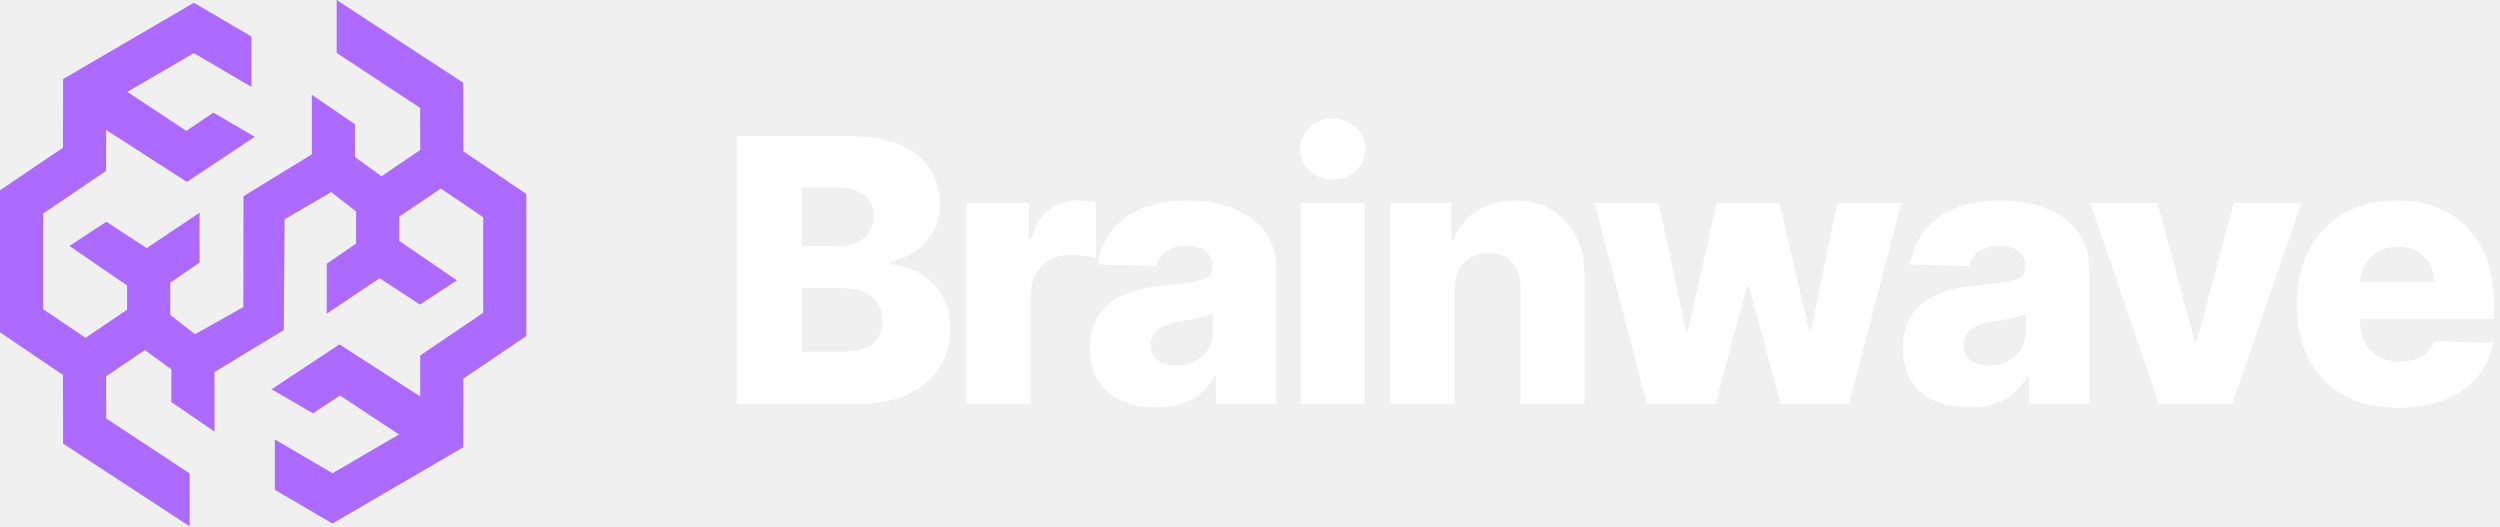
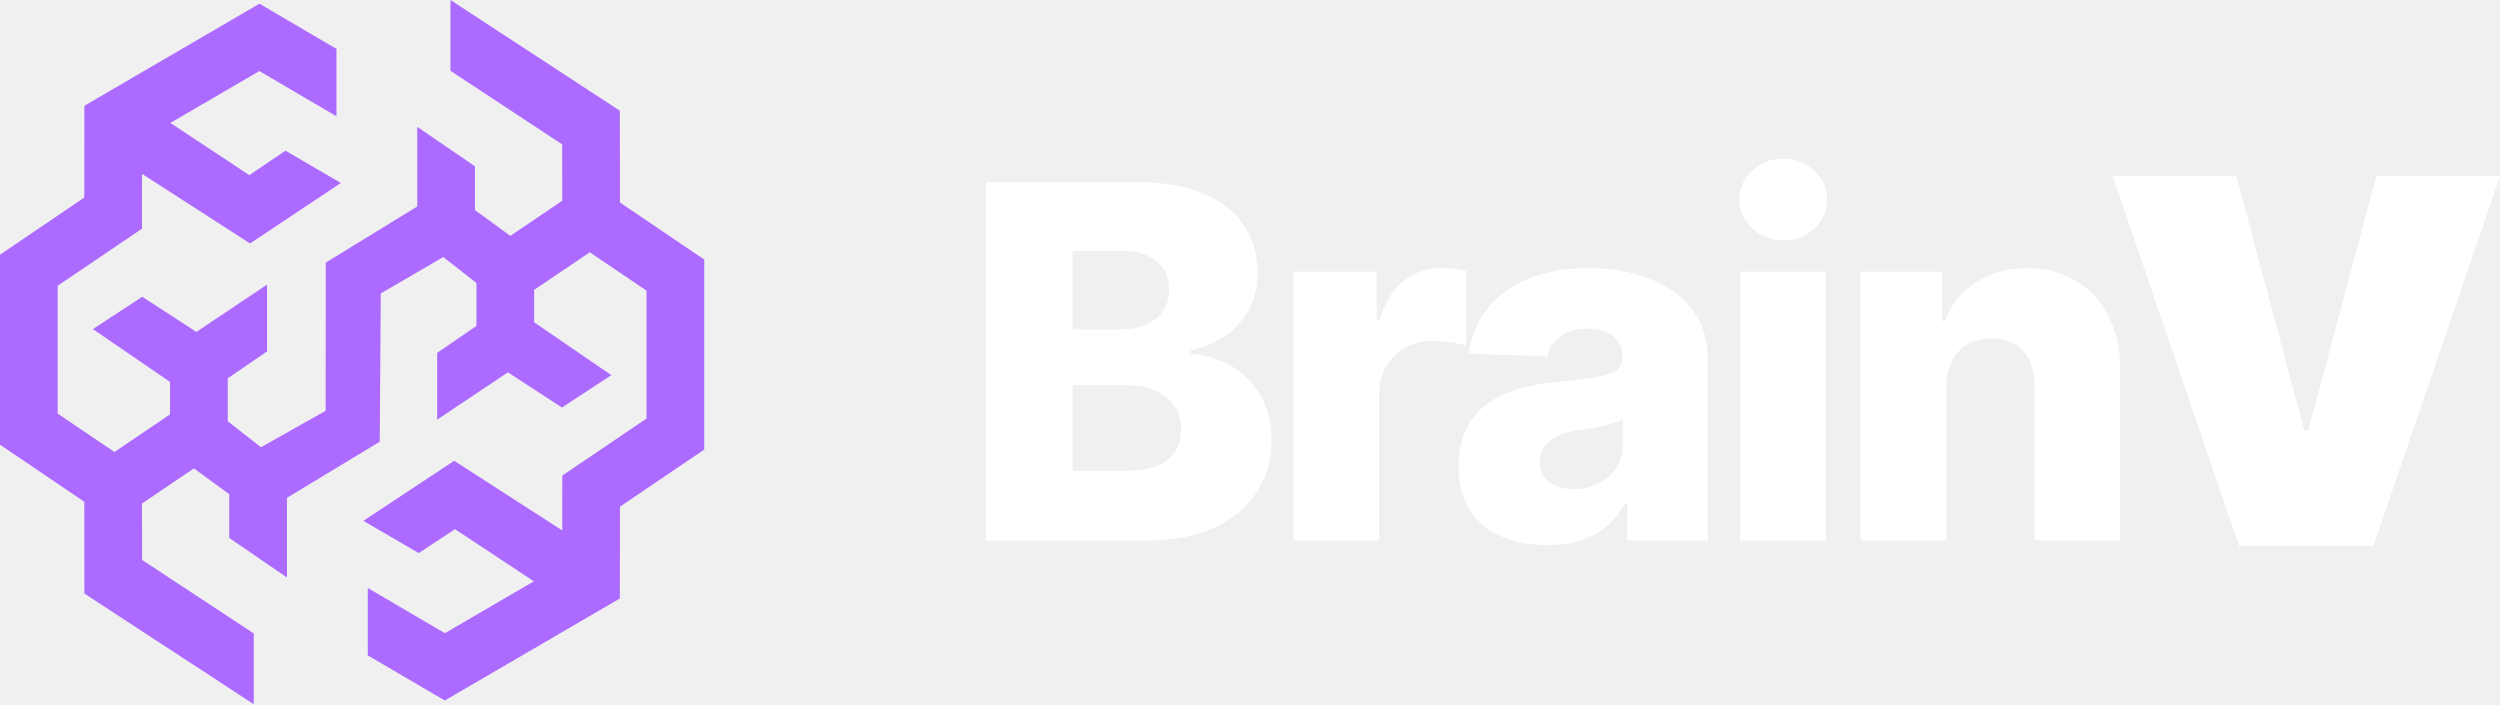
- <svg xmlns="http://www.w3.org/2000/svg" width="190" height="40" viewBox="0 0 190 40">
-   <g fill="none" fill-rule="evenodd">
-     <path fill="#FFF" fill-rule="nonzero" d="M56 30.704 56 10.34 64.492 10.34C66.016 10.34 67.292 10.556 68.32 10.986 69.354 11.417 70.129 12.021 70.646 12.796 71.17 13.572 71.432 14.47 71.432 15.491 71.432 16.266 71.269 16.959 70.945 17.569 70.62 18.172 70.172 18.673 69.602 19.07 69.032 19.468 68.373 19.746 67.624 19.905L67.624 20.104C68.445 20.144 69.204 20.366 69.901 20.771 70.603 21.175 71.167 21.738 71.591 22.461 72.015 23.177 72.227 24.025 72.227 25.006 72.227 26.1 71.949 27.078 71.392 27.94 70.835 28.795 70.03 29.471 68.976 29.968 67.922 30.459 66.642 30.704 65.138 30.704L56 30.704ZM60.922 26.736 63.965 26.736C65.032 26.736 65.817 26.534 66.321 26.13 66.831 25.726 67.087 25.162 67.087 24.44 67.087 23.916 66.964 23.465 66.719 23.087 66.474 22.703 66.126 22.408 65.675 22.202 65.224 21.99 64.684 21.884 64.054 21.884L60.922 21.884 60.922 26.736ZM60.922 18.712 63.646 18.712C64.183 18.712 64.66 18.623 65.078 18.444 65.496 18.265 65.82 18.006 66.053 17.668 66.291 17.33 66.41 16.923 66.41 16.445 66.41 15.762 66.169 15.226 65.685 14.835 65.201 14.443 64.548 14.248 63.726 14.248L60.922 14.248 60.922 18.712ZM73.474 30.704 73.474 15.431 78.197 15.431 78.197 18.215 78.356 18.215C78.634 17.208 79.088 16.459 79.718 15.968 80.348 15.471 81.08 15.222 81.915 15.222 82.141 15.222 82.373 15.239 82.612 15.272 82.85 15.299 83.072 15.342 83.278 15.401L83.278 19.627C83.046 19.548 82.741 19.485 82.363 19.438 81.992 19.392 81.66 19.369 81.369 19.369 80.792 19.369 80.272 19.498 79.808 19.756 79.35 20.008 78.989 20.363 78.724 20.82 78.465 21.271 78.336 21.801 78.336 22.411L78.336 30.704 73.474 30.704ZM87.87 30.962C86.896 30.962 86.031 30.8 85.275 30.475 84.526 30.144 83.933 29.646 83.495 28.984 83.064 28.314 82.849 27.476 82.849 26.468 82.849 25.62 82.998 24.904 83.296 24.32 83.594 23.737 84.005 23.263 84.529 22.898 85.053 22.534 85.656 22.259 86.339 22.073 87.022 21.881 87.751 21.752 88.526 21.685 89.395 21.606 90.094 21.523 90.624 21.437 91.155 21.344 91.539 21.215 91.778 21.049 92.023 20.877 92.146 20.635 92.146 20.323L92.146 20.273C92.146 19.763 91.97 19.369 91.619 19.09 91.267 18.812 90.793 18.673 90.197 18.673 89.554 18.673 89.037 18.812 88.646 19.09 88.255 19.369 88.006 19.753 87.9 20.244L83.415 20.084C83.548 19.157 83.889 18.328 84.44 17.599 84.996 16.863 85.759 16.286 86.727 15.869 87.701 15.444 88.871 15.232 90.237 15.232 91.211 15.232 92.109 15.348 92.931 15.58 93.753 15.806 94.469 16.137 95.079 16.575 95.689 17.005 96.159 17.536 96.491 18.166 96.829 18.795 96.998 19.514 96.998 20.323L96.998 30.704 92.424 30.704 92.424 28.576 92.305 28.576C92.033 29.093 91.685 29.53 91.261 29.889 90.843 30.247 90.349 30.515 89.779 30.694 89.216 30.873 88.579 30.962 87.87 30.962ZM89.371 27.78C89.895 27.78 90.366 27.674 90.783 27.462 91.208 27.25 91.546 26.959 91.798 26.587 92.049 26.209 92.175 25.772 92.175 25.275L92.175 23.823C92.036 23.896 91.867 23.962 91.668 24.022 91.476 24.082 91.264 24.138 91.032 24.191 90.8 24.244 90.561 24.291 90.316 24.33 90.071 24.37 89.835 24.407 89.61 24.44 89.153 24.512 88.762 24.625 88.437 24.778 88.119 24.93 87.873 25.129 87.701 25.374 87.535 25.613 87.453 25.898 87.453 26.229 87.453 26.733 87.632 27.118 87.989 27.383 88.354 27.648 88.815 27.78 89.371 27.78ZM98.851 30.704 98.851 15.431 103.713 15.431 103.713 30.704 98.851 30.704ZM101.287 13.651C100.604 13.651 100.018 13.426 99.527 12.975 99.037 12.518 98.791 11.968 98.791 11.325 98.791 10.688 99.037 10.145 99.527 9.694 100.018 9.236 100.604 9.008 101.287 9.008 101.976 9.008 102.563 9.236 103.047 9.694 103.537 10.145 103.783 10.688 103.783 11.325 103.783 11.968 103.537 12.518 103.047 12.975 102.563 13.426 101.976 13.651 101.287 13.651ZM110.55 21.994 110.55 30.704 105.688 30.704 105.688 15.431 110.312 15.431 110.312 18.235 110.481 18.235C110.819 17.3 111.395 16.568 112.211 16.038 113.026 15.501 113.997 15.232 115.124 15.232 116.198 15.232 117.129 15.474 117.918 15.958 118.714 16.435 119.33 17.105 119.768 17.967 120.212 18.822 120.43 19.823 120.424 20.97L120.424 30.704 115.562 30.704 115.562 21.924C115.568 21.076 115.353 20.413 114.915 19.935 114.484 19.458 113.884 19.22 113.116 19.22 112.605 19.22 112.154 19.332 111.763 19.558 111.379 19.776 111.08 20.091 110.868 20.502 110.663 20.913 110.557 21.41 110.55 21.994Z" />
-     <polygon fill="#FFF" fill-rule="nonzero" points="125.168 30.704 121.19 15.431 126.073 15.431 128.131 25.215 128.26 25.215 130.467 15.431 135.23 15.431 137.497 25.146 137.627 25.146 139.625 15.431 144.507 15.431 140.52 30.704 135.32 30.704 132.933 21.805 132.764 21.805 130.378 30.704" />
-     <path fill="#FFF" fill-rule="nonzero" d="M149.644,30.962 C148.67,30.962 147.805,30.8 147.049,30.475 C146.3,30.144 145.706,29.646 145.269,28.984 C144.838,28.314 144.623,27.476 144.623,26.468 C144.623,25.62 144.772,24.904 145.07,24.32 C145.368,23.737 145.779,23.263 146.303,22.898 C146.827,22.534 147.43,22.259 148.113,22.073 C148.796,21.881 149.525,21.752 150.3,21.685 C151.169,21.606 151.868,21.523 152.398,21.437 C152.929,21.344 153.313,21.215 153.552,21.049 C153.797,20.877 153.92,20.635 153.92,20.323 L153.92,20.273 C153.92,19.763 153.744,19.369 153.393,19.09 C153.041,18.812 152.567,18.673 151.971,18.673 C151.328,18.673 150.811,18.812 150.42,19.09 C150.028,19.369 149.78,19.753 149.674,20.244 L145.189,20.084 C145.322,19.157 145.663,18.328 146.214,17.599 C146.77,16.863 147.533,16.286 148.501,15.869 C149.475,15.444 150.645,15.232 152.01,15.232 C152.985,15.232 153.883,15.348 154.705,15.58 C155.527,15.806 156.243,16.137 156.853,16.575 C157.463,17.005 157.933,17.536 158.265,18.166 C158.603,18.795 158.772,19.514 158.772,20.323 L158.772,30.704 L154.198,30.704 L154.198,28.576 L154.079,28.576 C153.807,29.093 153.459,29.53 153.035,29.889 C152.617,30.247 152.123,30.515 151.553,30.694 C150.99,30.873 150.353,30.962 149.644,30.962 Z M151.145,27.78 C151.669,27.78 152.14,27.674 152.557,27.462 C152.982,27.25 153.32,26.959 153.572,26.587 C153.823,26.209 153.949,25.772 153.949,25.275 L153.949,23.823 C153.81,23.896 153.641,23.962 153.442,24.022 C153.25,24.082 153.038,24.138 152.806,24.191 C152.574,24.244 152.335,24.291 152.09,24.33 C151.845,24.37 151.609,24.407 151.384,24.44 C150.927,24.512 150.536,24.625 150.211,24.778 C149.893,24.93 149.647,25.129 149.475,25.374 C149.309,25.613 149.226,25.898 149.226,26.229 C149.226,26.733 149.405,27.118 149.763,27.383 C150.128,27.648 150.589,27.78 151.145,27.78 Z" />
-     <polygon fill="#FFF" fill-rule="nonzero" points="174.893 15.431 169.653 30.704 164.085 30.704 158.855 15.431 163.976 15.431 166.79 25.951 166.949 25.951 169.773 15.431" />
-     <path fill="#FFF" fill-rule="nonzero" d="M182.285,30.992 C180.687,30.992 179.308,30.677 178.148,30.048 C176.995,29.411 176.107,28.506 175.484,27.333 C174.867,26.153 174.559,24.751 174.559,23.127 C174.559,21.549 174.87,20.171 175.493,18.991 C176.117,17.804 176.995,16.883 178.128,16.227 C179.262,15.564 180.598,15.232 182.136,15.232 C183.223,15.232 184.217,15.401 185.118,15.739 C186.02,16.077 186.799,16.578 187.455,17.241 C188.111,17.904 188.622,18.722 188.986,19.697 C189.351,20.665 189.533,21.775 189.533,23.028 L189.533,24.241 L176.259,24.241 L176.259,21.417 L185.009,21.417 C185.002,20.9 184.88,20.439 184.641,20.035 C184.403,19.63 184.074,19.316 183.657,19.09 C183.246,18.858 182.772,18.742 182.235,18.742 C181.691,18.742 181.204,18.865 180.773,19.11 C180.342,19.349 180.001,19.677 179.749,20.095 C179.497,20.505 179.365,20.973 179.351,21.497 L179.351,24.37 C179.351,24.993 179.474,25.54 179.719,26.011 C179.965,26.475 180.313,26.836 180.763,27.095 C181.214,27.353 181.751,27.482 182.374,27.482 C182.805,27.482 183.196,27.423 183.547,27.303 C183.899,27.184 184.2,27.008 184.452,26.776 C184.704,26.544 184.893,26.259 185.019,25.921 L189.484,26.05 C189.298,27.051 188.89,27.923 188.261,28.666 C187.637,29.401 186.819,29.975 185.805,30.386 C184.79,30.79 183.617,30.992 182.285,30.992 Z" />
-     <polygon fill="#AC6AFF" fill-rule="nonzero" points="35.213 11.501 35.206 6.288 25.586 0 25.586 4.022 31.931 8.2 31.936 11.402 28.988 13.398 26.977 11.931 26.977 9.446 23.7 7.204 23.7 11.727 18.505 14.915 18.495 23.335 14.822 25.403 12.937 23.926 12.937 21.488 15.169 19.959 15.169 19.939 15.169 16.166 11.152 18.854 8.081 16.856 5.276 18.693 9.659 21.694 9.659 23.536 6.5 25.674 3.277 23.492 3.277 16.23 8.062 12.991 8.066 9.875 14.203 13.827 19.361 10.394 16.216 8.559 14.159 9.947 9.677 6.983 14.731 4.036 19.11 6.603 19.11 2.775 14.736 .211 4.794 6.008 4.787 11.223 0 14.465 0 25.257 4.787 28.499 4.794 33.714 14.414 40 14.414 35.981 8.069 31.803 8.064 28.601 11.012 26.605 13.023 28.072 13.023 30.557 16.3 32.798 16.3 28.275 21.569 25.088 21.628 16.667 25.178 14.599 27.063 16.076 27.063 18.514 24.831 20.043 24.831 20.063 24.831 23.837 28.848 21.148 31.919 23.146 34.724 21.309 30.34 18.306 30.34 16.466 33.5 14.329 36.723 16.511 36.723 23.772 31.939 27.012 31.934 30.127 25.797 26.173 20.639 29.584 23.784 31.416 25.841 30.055 30.323 33.019 25.269 35.966 20.89 33.399 20.89 37.225 25.264 39.789 35.206 33.995 35.213 28.779 40 25.537 40 14.743" />
-   </g>
+ <svg xmlns="http://www.w3.org/2000/svg" width="142" height="40" viewBox="0 0 142 40" fill="none">
+   <path d="M56 30.704V10.34H64.492C66.016 10.34 67.292 10.556 68.32 10.986C69.354 11.417 70.129 12.021 70.646 12.796C71.17 13.572 71.432 14.47 71.432 15.491C71.432 16.266 71.269 16.959 70.945 17.569C70.62 18.172 70.172 18.673 69.602 19.07C69.032 19.468 68.373 19.746 67.624 19.905V20.104C68.445 20.144 69.204 20.366 69.901 20.771C70.603 21.175 71.167 21.738 71.591 22.461C72.015 23.177 72.227 24.025 72.227 25.006C72.227 26.1 71.949 27.078 71.392 27.94C70.835 28.795 70.03 29.471 68.976 29.968C67.922 30.459 66.642 30.704 65.138 30.704H56ZM60.922 26.736H63.965C65.032 26.736 65.817 26.534 66.321 26.13C66.831 25.726 67.087 25.162 67.087 24.44C67.087 23.916 66.964 23.465 66.719 23.087C66.474 22.703 66.126 22.408 65.675 22.202C65.224 21.99 64.684 21.884 64.054 21.884H60.922V26.736ZM60.922 18.712H63.646C64.183 18.712 64.66 18.623 65.078 18.444C65.496 18.265 65.82 18.006 66.053 17.668C66.291 17.33 66.41 16.923 66.41 16.445C66.41 15.762 66.169 15.226 65.685 14.835C65.201 14.443 64.548 14.248 63.726 14.248H60.922V18.712ZM73.474 30.704V15.431H78.197V18.215H78.356C78.634 17.208 79.088 16.459 79.718 15.968C80.348 15.471 81.08 15.222 81.915 15.222C82.141 15.222 82.373 15.239 82.612 15.272C82.85 15.299 83.072 15.342 83.278 15.401V19.627C83.046 19.548 82.741 19.485 82.363 19.438C81.992 19.392 81.66 19.369 81.369 19.369C80.792 19.369 80.272 19.498 79.808 19.756C79.35 20.008 78.989 20.363 78.724 20.82C78.465 21.271 78.336 21.801 78.336 22.411V30.704H73.474ZM87.87 30.962C86.896 30.962 86.031 30.8 85.275 30.475C84.526 30.144 83.933 29.646 83.495 28.984C83.064 28.314 82.849 27.476 82.849 26.468C82.849 25.62 82.998 24.904 83.296 24.32C83.594 23.737 84.005 23.263 84.529 22.898C85.053 22.534 85.656 22.259 86.339 22.073C87.022 21.881 87.751 21.752 88.526 21.685C89.395 21.606 90.094 21.523 90.624 21.437C91.155 21.344 91.539 21.215 91.778 21.049C92.023 20.877 92.146 20.635 92.146 20.323V20.273C92.146 19.763 91.97 19.369 91.619 19.09C91.267 18.812 90.793 18.673 90.197 18.673C89.554 18.673 89.037 18.812 88.646 19.09C88.255 19.369 88.006 19.753 87.9 20.244L83.415 20.084C83.548 19.157 83.889 18.328 84.44 17.599C84.996 16.863 85.759 16.286 86.727 15.869C87.701 15.444 88.871 15.232 90.237 15.232C91.211 15.232 92.109 15.348 92.931 15.58C93.753 15.806 94.469 16.137 95.079 16.575C95.689 17.005 96.159 17.536 96.491 18.166C96.829 18.795 96.998 19.514 96.998 20.323V30.704H92.424V28.576H92.305C92.033 29.093 91.685 29.53 91.261 29.889C90.843 30.247 90.349 30.515 89.779 30.694C89.216 30.873 88.579 30.962 87.87 30.962ZM89.371 27.78C89.895 27.78 90.366 27.674 90.783 27.462C91.208 27.25 91.546 26.959 91.798 26.587C92.049 26.209 92.175 25.772 92.175 25.275V23.823C92.036 23.896 91.867 23.962 91.668 24.022C91.476 24.082 91.264 24.138 91.032 24.191C90.8 24.244 90.561 24.291 90.316 24.33C90.071 24.37 89.835 24.407 89.61 24.44C89.153 24.512 88.762 24.625 88.437 24.778C88.119 24.93 87.873 25.129 87.701 25.374C87.535 25.613 87.453 25.898 87.453 26.229C87.453 26.733 87.632 27.118 87.989 27.383C88.354 27.648 88.815 27.78 89.371 27.78ZM98.851 30.704V15.431H103.713V30.704H98.851ZM101.287 13.651C100.604 13.651 100.018 13.426 99.527 12.975C99.037 12.518 98.791 11.968 98.791 11.325C98.791 10.688 99.037 10.145 99.527 9.694C100.018 9.236 100.604 9.008 101.287 9.008C101.976 9.008 102.563 9.236 103.047 9.694C103.537 10.145 103.783 10.688 103.783 11.325C103.783 11.968 103.537 12.518 103.047 12.975C102.563 13.426 101.976 13.651 101.287 13.651ZM110.55 21.994V30.704H105.688V15.431H110.312V18.235H110.481C110.819 17.3 111.395 16.568 112.211 16.038C113.026 15.501 113.997 15.232 115.124 15.232C116.198 15.232 117.129 15.474 117.918 15.958C118.714 16.435 119.33 17.105 119.768 17.967C120.212 18.822 120.43 19.823 120.424 20.97V30.704H115.562V21.924C115.568 21.076 115.353 20.413 114.915 19.935C114.484 19.458 113.884 19.22 113.116 19.22C112.605 19.22 112.154 19.332 111.763 19.558C111.379 19.776 111.08 20.091 110.868 20.502C110.663 20.913 110.557 21.41 110.55 21.994Z" fill="white" />
+   <path d="M142 10L134.812 31H127.174L120 10H127.025L130.885 24.465H131.103L134.977 10H142Z" fill="white" />
+   <path d="M35.213 11.501L35.206 6.288L25.586 0V4.022L31.931 8.2L31.936 11.402L28.988 13.398L26.977 11.931V9.446L23.7 7.204V11.727L18.505 14.915L18.495 23.335L14.822 25.403L12.937 23.926V21.488L15.169 19.959V19.939V16.166L11.152 18.854L8.081 16.856L5.276 18.693L9.659 21.694V23.536L6.5 25.674L3.277 23.492V16.23L8.062 12.991L8.066 9.875L14.203 13.827L19.361 10.394L16.216 8.559L14.159 9.947L9.677 6.983L14.731 4.036L19.11 6.603V2.775L14.736 0.211L4.794 6.008L4.787 11.223L0 14.465V25.257L4.787 28.499L4.794 33.714L14.414 40V35.981L8.069 31.803L8.064 28.601L11.012 26.605L13.023 28.072V30.557L16.3 32.798V28.275L21.569 25.088L21.628 16.667L25.178 14.599L27.063 16.076V18.514L24.831 20.043V20.063V23.837L28.848 21.148L31.919 23.146L34.724 21.309L30.34 18.306V16.466L33.5 14.329L36.723 16.511V23.772L31.939 27.012L31.934 30.127L25.797 26.173L20.639 29.584L23.784 31.416L25.841 30.055L30.323 33.019L25.269 35.966L20.89 33.399V37.225L25.264 39.789L35.206 33.995L35.213 28.779L40 25.537V14.743L35.213 11.501Z" fill="#AC6AFF" />
</svg>
